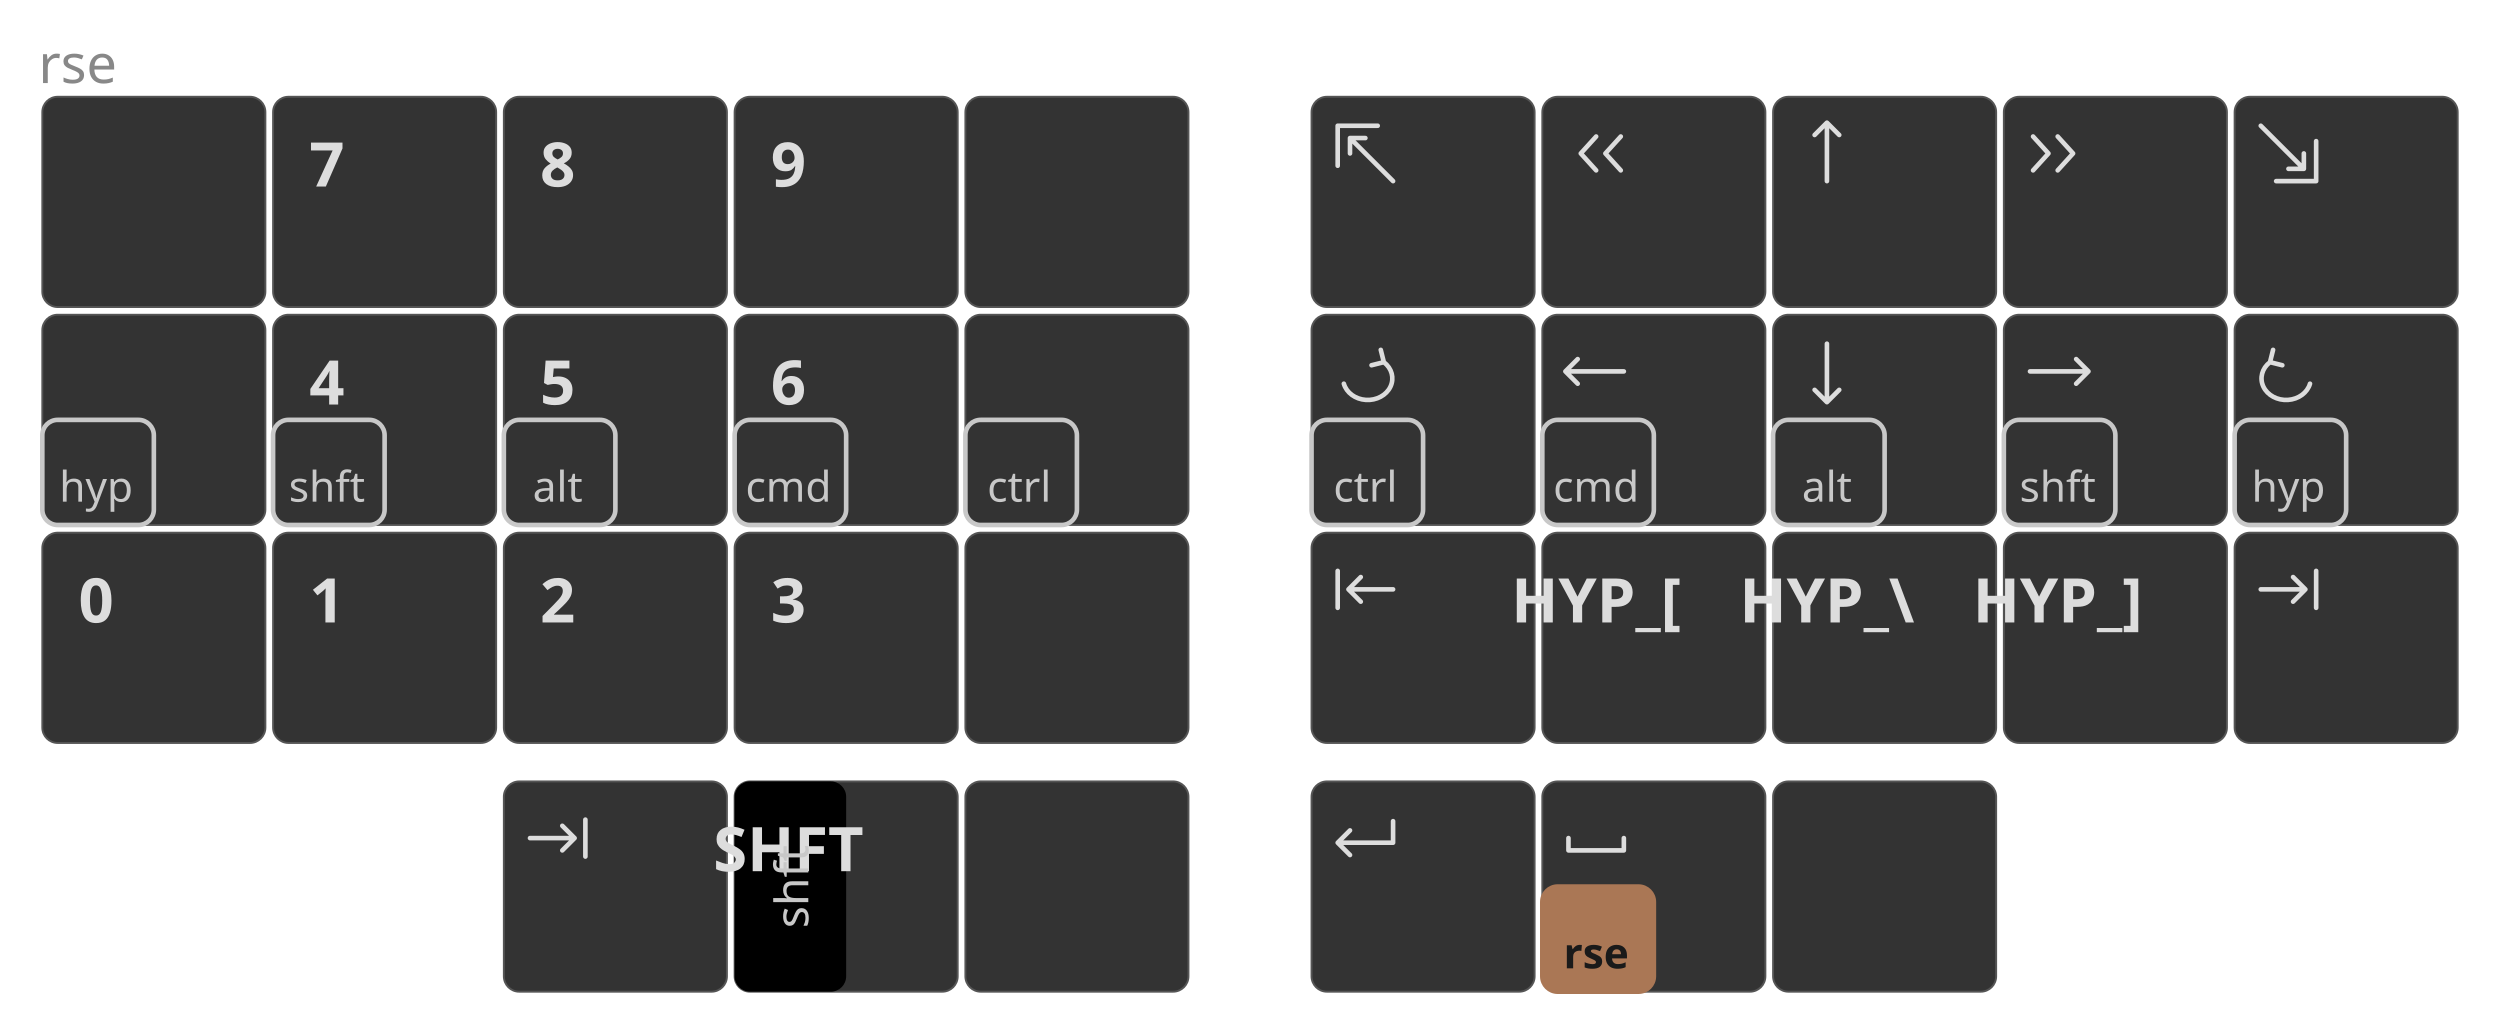
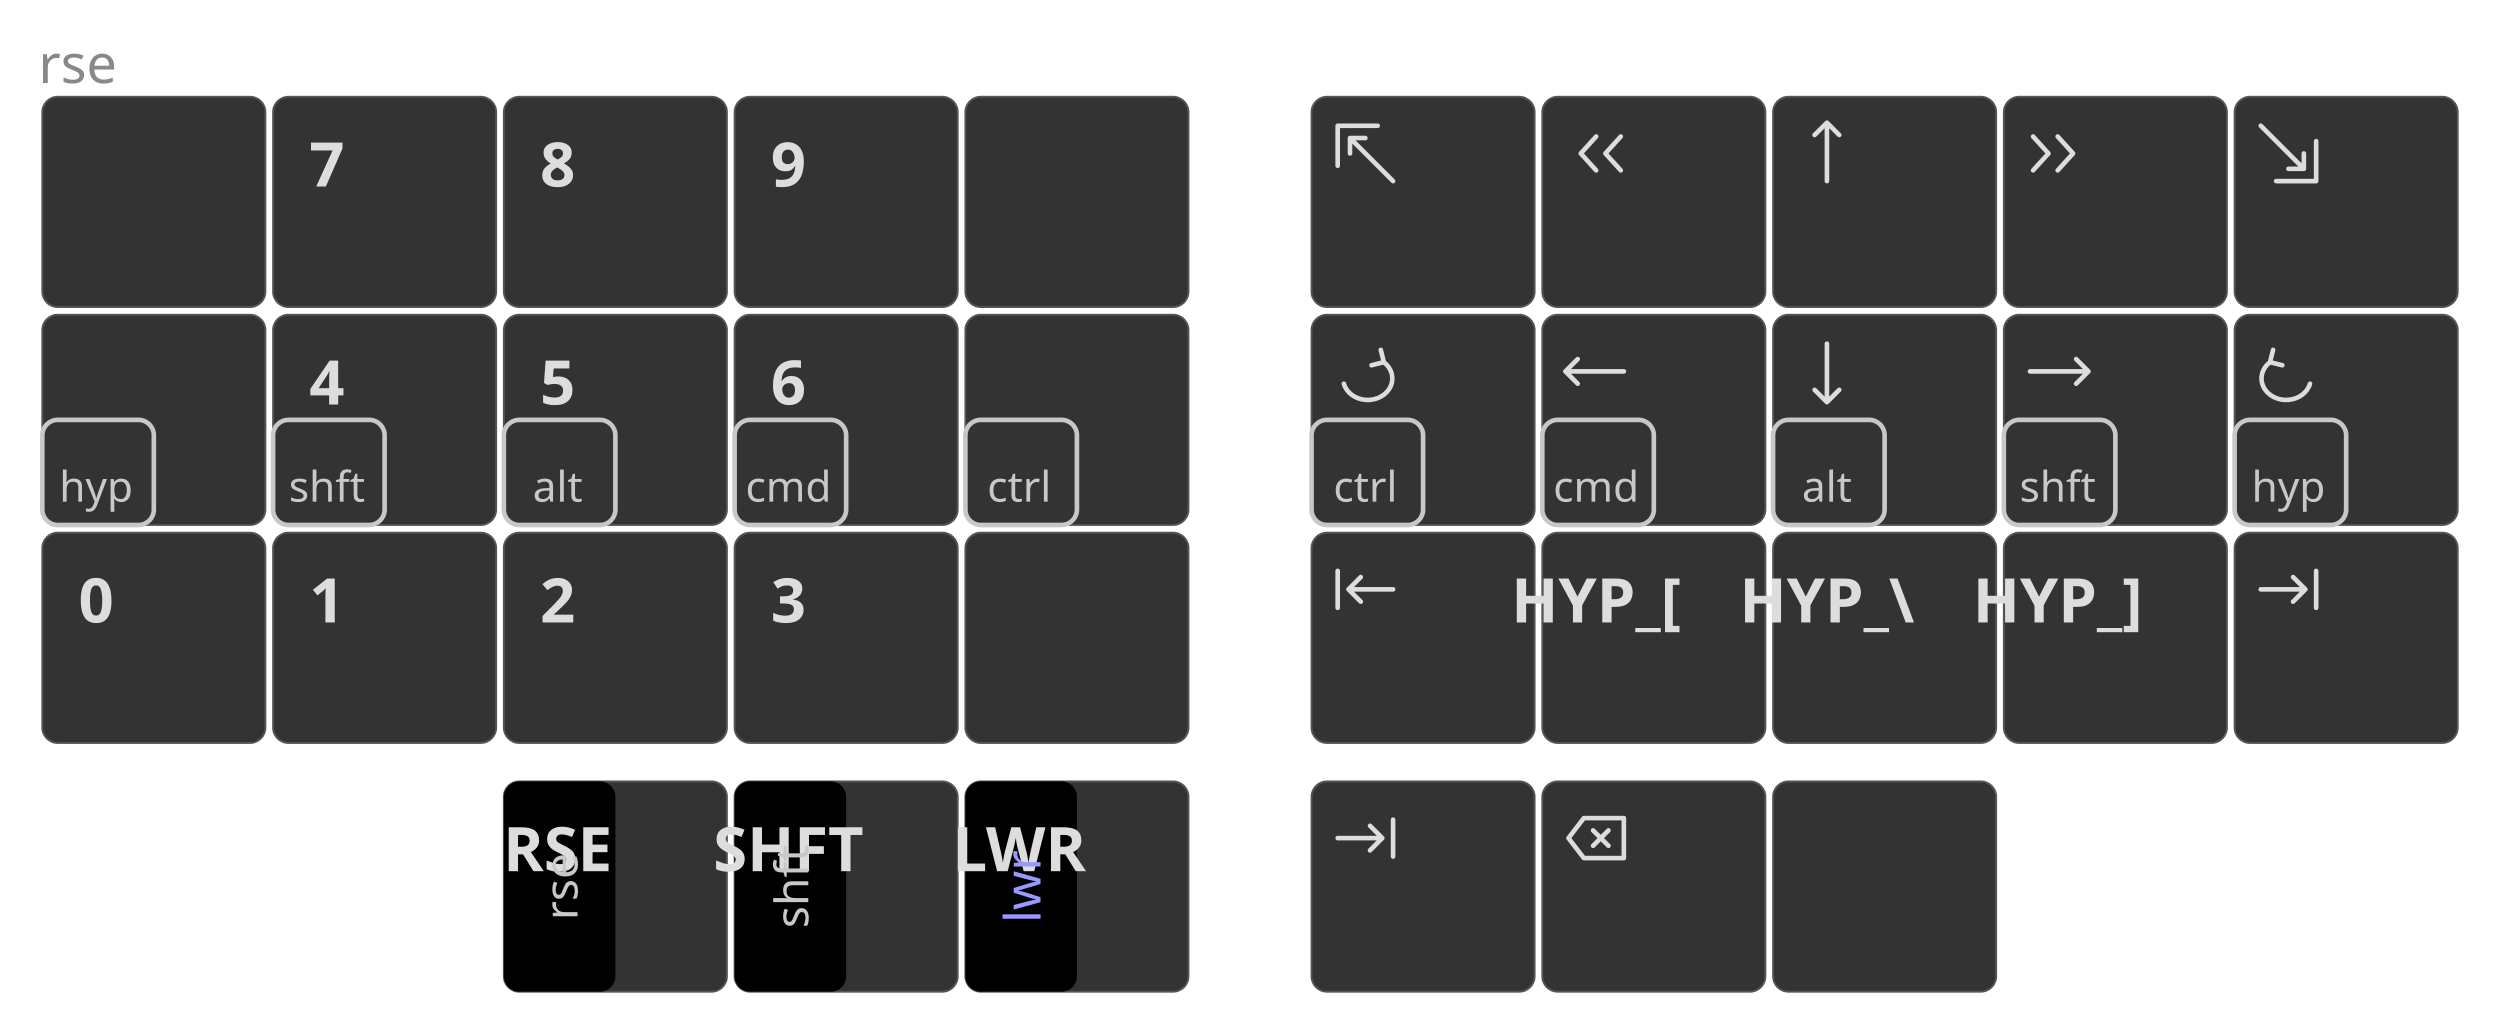
<svg xmlns="http://www.w3.org/2000/svg" class="keymap" width="650" height="267" viewBox="-10 -24 650.0 266.68">
  <style>svg.keymap { background: #1e1e2e; font-family: sans-serif; }
    rect.keycap { fill: #333333; stroke: #555555; stroke-width: 0.5px; }
    text { fill: #c8c8c8; text-anchor: middle; dominant-baseline: central; }
    text.base { font-size: 16px; font-weight: 600; fill: #dddddd; }
    text.hold { font-size: 11px; }
    text.sym { font-size: 13px; fill: #9999ff; }
    text.num { font-size: 13px; fill: #ee9944; }
    text.oneshot { font-size: 12px; font-weight: 600; }
    use.glyph { fill: none; stroke: #c8c8c8; stroke-width: 2.5px;
                stroke-linecap: round; stroke-linejoin: round; }
    use.glyph.base { stroke: #dddddd; stroke-width: 3px; }
    use.glyph.sym { stroke: #9999ff; }
    use.glyph.num { stroke: #ee9944; }
    rect.hold-box { stroke-width: 1.2px; }
    rect.hold-box.tap-preferred.mod { fill: none; stroke: #c8c8c8; }
    rect.hold-box.tap-preferred.sym { fill: none; stroke: #9999ff; }
    rect.hold-box.tap-preferred.nav { fill: none; stroke: #ee9944; }
    rect.hold-box.hold-preferred.mod { fill: #666666; stroke: #666666; }
    rect.hold-box.hold-preferred.sym { fill: #6666bb; stroke: #6666bb; }
    rect.hold-box.hold-preferred.nav { fill: #aa7755; stroke: #aa7755; }
    rect.hold-box.oneshot.mod { fill: #666666; stroke: #666666; }
    rect.hold-box.oneshot.sym { fill: #6666bb; stroke: #6666bb; }
    rect.hold-box.oneshot.nav { fill: #aa7755; stroke: #aa7755; }
    text.hold.hold-preferred.mod, text.oneshot.mod { fill: #eeeeee; font-weight: 700; }
    text.hold.hold-preferred.sym, text.oneshot.sym,
    text.hold.hold-preferred.nav, text.oneshot.nav { fill: #1a1a1a; font-weight: 700; }
    text.hold.tap-preferred { fill: #c8c8c8; }
    text.title { font-size: 14px; fill: #888888; text-anchor: start; }</style>
  <defs>
    <path id="glyph_backspace" class="symbol" transform="scale(0.4) translate(-24,-30)" d="M22,19l10,10 M22,29l10-10 M6,24l10,13h26v-26h-26z" />
    <path id="glyph_delete-word" class="symbol" transform="scale(0.4) translate(-24,-30)" d="M22,19l10,10 M22,29l10-10 M6,24l10,13h26v-26h-26z M6,17l-6,7,6,7" />
    <path id="glyph_return" class="symbol" transform="scale(0.4) translate(-24,-30)" d="M42,13V27H6 m8-8l-8,8l8,8" />
    <path id="glyph_space" class="symbol" transform="scale(0.4) translate(-24,-30)" d="M42,24V32H6V24" />
    <path id="glyph_escape" class="symbol" transform="scale(0.4) translate(-24,-30)" d="M24,24l-18-18 m0,10v-10h10 M24,6A18,18,0,1,1,6,24" />
    <path id="glyph_up" class="symbol" transform="scale(0.4) translate(-24,-30)" d="M24,42v-36 m-8,6l8-8l8,8" />
    <path id="glyph_down" class="symbol" transform="scale(0.4) translate(-24,-30)" d="M24,6v36 m-8,-6l8,8l8-8" />
    <path id="glyph_left" class="symbol" transform="scale(0.4) translate(-24,-30)" d="M42,24h-36 m6-8l-8,8l8,8" />
    <path id="glyph_right" class="symbol" transform="scale(0.4) translate(-24,-30)" d="M6,24h36 m-6-8l8,8l-8,8" />
    <path id="glyph_tab" class="symbol" transform="scale(0.4) translate(-24,-30)" d="M6,24h27 m-6-8l8,8l-8,8 M42,12V36" />
    <path id="glyph_btab" class="symbol" transform="scale(0.4) translate(-24,-30)" d="M42,24h-27 m6-8l-8,8l8,8 M6,12V36" />
    <path id="glyph_home" class="symbol" transform="scale(0.4) translate(-24,-30)" d="M42,42l-28-28 m0,10v-10h10 m8-8h-26v26" />
    <path id="glyph_end" class="symbol" transform="scale(0.4) translate(-24,-30)" d="M6,6l28,28 m0-10v10h-10 m-8,8h26v-26" />
    <path id="glyph_word-right" class="symbol" transform="scale(0.4) translate(-24,-30)" d="M8,13l10,11-10,11 M24,13l10,11-10,11" />
    <path id="glyph_word-left" class="symbol" transform="scale(0.4) translate(-24,-30)" d="M40,13l-10,11,10,11 M24,13l-10,11,10,11" />
    <path id="glyph_hist-fwd" class="symbol" transform="scale(0.4) translate(-24,-30)" d="M10,32A16,14,0,1,0,36,18 m-2,-8l2,8l-8,2" />
    <path id="glyph_hist-back" class="symbol" transform="scale(0.4) translate(-24,-30)" d="M38,32A16,14,0,1,1,12,18 m2,-8l-2,8l8,2" />
  </defs>
  <text class="title" x="0" y="-8">rse</text>
  <g transform="translate(0.00,0.00)">
    <rect class="keycap" x="1.0" y="1.0" width="58.0" height="54.67" rx="4.0" ry="4.0" />
  </g>
  <g transform="translate(60.00,0.00)">
    <rect class="keycap" x="1.0" y="1.0" width="58.0" height="54.67" rx="4.0" ry="4.0" />
    <text class="base" x="15.0" y="18.134">7</text>
  </g>
  <g transform="translate(120.00,0.00)">
    <rect class="keycap" x="1.0" y="1.0" width="58.0" height="54.67" rx="4.0" ry="4.0" />
    <text class="base" x="15.0" y="18.134">8</text>
  </g>
  <g transform="translate(180.00,0.00)">
    <rect class="keycap" x="1.0" y="1.0" width="58.0" height="54.67" rx="4.0" ry="4.0" />
    <text class="base" x="15.0" y="18.134">9</text>
  </g>
  <g transform="translate(240.00,0.00)">
    <rect class="keycap" x="1.0" y="1.0" width="58.0" height="54.67" rx="4.0" ry="4.0" />
  </g>
  <g transform="translate(330.00,0.00)">
    <rect class="keycap" x="1.0" y="1.0" width="58.0" height="54.67" rx="4.0" ry="4.0" />
    <use class="glyph base" href="#glyph_home" x="15.0" y="18.134" />
  </g>
  <g transform="translate(390.00,0.00)">
    <rect class="keycap" x="1.0" y="1.0" width="58.0" height="54.67" rx="4.0" ry="4.0" />
    <use class="glyph base" href="#glyph_word-left" x="15.0" y="18.134" />
  </g>
  <g transform="translate(450.00,0.00)">
    <rect class="keycap" x="1.0" y="1.0" width="58.0" height="54.67" rx="4.0" ry="4.0" />
    <use class="glyph base" href="#glyph_up" x="15.0" y="18.134" />
  </g>
  <g transform="translate(510.00,0.00)">
    <rect class="keycap" x="1.0" y="1.0" width="58.0" height="54.67" rx="4.0" ry="4.0" />
    <use class="glyph base" href="#glyph_word-right" x="15.0" y="18.134" />
  </g>
  <g transform="translate(570.00,0.00)">
    <rect class="keycap" x="1.0" y="1.0" width="58.0" height="54.67" rx="4.0" ry="4.0" />
    <use class="glyph base" href="#glyph_end" x="15.0" y="18.134" />
  </g>
  <g transform="translate(0.00,56.67)">
    <rect class="keycap" x="1.0" y="1.0" width="58.0" height="54.67" rx="4.0" ry="4.0" />
    <rect class="hold-box tap-preferred mod" x="1.0" y="28.335" width="29.0" height="27.335" rx="4.0" ry="4.0" />
    <text class="hold tap-preferred mod" x="15.0" y="45.336">hyp</text>
  </g>
  <g transform="translate(60.00,56.67)">
    <rect class="keycap" x="1.0" y="1.0" width="58.0" height="54.67" rx="4.0" ry="4.0" />
    <rect class="hold-box tap-preferred mod" x="1.0" y="28.335" width="29.0" height="27.335" rx="4.0" ry="4.0" />
    <text class="base" x="15.0" y="18.134">4</text>
    <text class="hold tap-preferred mod" x="15.0" y="45.336">shft</text>
  </g>
  <g transform="translate(120.00,56.67)">
    <rect class="keycap" x="1.0" y="1.0" width="58.0" height="54.67" rx="4.0" ry="4.0" />
    <rect class="hold-box tap-preferred mod" x="1.0" y="28.335" width="29.0" height="27.335" rx="4.0" ry="4.0" />
    <text class="base" x="15.0" y="18.134">5</text>
    <text class="hold tap-preferred mod" x="15.0" y="45.336">alt</text>
  </g>
  <g transform="translate(180.00,56.67)">
    <rect class="keycap" x="1.0" y="1.0" width="58.0" height="54.67" rx="4.0" ry="4.0" />
    <rect class="hold-box tap-preferred mod" x="1.0" y="28.335" width="29.0" height="27.335" rx="4.0" ry="4.0" />
    <text class="base" x="15.0" y="18.134">6</text>
    <text class="hold tap-preferred mod" x="15.0" y="45.336">cmd</text>
  </g>
  <g transform="translate(240.00,56.67)">
    <rect class="keycap" x="1.0" y="1.0" width="58.0" height="54.67" rx="4.0" ry="4.0" />
    <rect class="hold-box tap-preferred mod" x="1.0" y="28.335" width="29.0" height="27.335" rx="4.0" ry="4.0" />
    <text class="hold tap-preferred mod" x="15.0" y="45.336">ctrl</text>
  </g>
  <g transform="translate(330.00,56.67)">
    <rect class="keycap" x="1.0" y="1.0" width="58.0" height="54.67" rx="4.0" ry="4.0" />
    <rect class="hold-box tap-preferred mod" x="1.0" y="28.335" width="29.0" height="27.335" rx="4.0" ry="4.0" />
    <use class="glyph base" href="#glyph_hist-fwd" x="15.0" y="18.134" />
    <text class="hold tap-preferred mod" x="15.0" y="45.336">ctrl</text>
  </g>
  <g transform="translate(390.00,56.67)">
    <rect class="keycap" x="1.0" y="1.0" width="58.0" height="54.67" rx="4.0" ry="4.0" />
    <rect class="hold-box tap-preferred mod" x="1.0" y="28.335" width="29.0" height="27.335" rx="4.0" ry="4.0" />
    <use class="glyph base" href="#glyph_left" x="15.0" y="18.134" />
    <text class="hold tap-preferred mod" x="15.0" y="45.336">cmd</text>
  </g>
  <g transform="translate(450.00,56.67)">
    <rect class="keycap" x="1.0" y="1.0" width="58.0" height="54.67" rx="4.0" ry="4.0" />
    <rect class="hold-box tap-preferred mod" x="1.0" y="28.335" width="29.0" height="27.335" rx="4.0" ry="4.0" />
    <use class="glyph base" href="#glyph_down" x="15.0" y="18.134" />
    <text class="hold tap-preferred mod" x="15.0" y="45.336">alt</text>
  </g>
  <g transform="translate(510.00,56.67)">
    <rect class="keycap" x="1.0" y="1.0" width="58.0" height="54.67" rx="4.0" ry="4.0" />
    <rect class="hold-box tap-preferred mod" x="1.0" y="28.335" width="29.0" height="27.335" rx="4.0" ry="4.0" />
    <use class="glyph base" href="#glyph_right" x="15.0" y="18.134" />
    <text class="hold tap-preferred mod" x="15.0" y="45.336">shft</text>
  </g>
  <g transform="translate(570.00,56.67)">
    <rect class="keycap" x="1.0" y="1.0" width="58.0" height="54.67" rx="4.0" ry="4.0" />
    <rect class="hold-box tap-preferred mod" x="1.0" y="28.335" width="29.0" height="27.335" rx="4.0" ry="4.0" />
    <use class="glyph base" href="#glyph_hist-back" x="15.0" y="18.134" />
    <text class="hold tap-preferred mod" x="15.0" y="45.336">hyp</text>
  </g>
  <g transform="translate(0.00,113.34)">
    <rect class="keycap" x="1.0" y="1.0" width="58.0" height="54.67" rx="4.0" ry="4.0" />
    <text class="base" x="15.0" y="18.134">0</text>
  </g>
  <g transform="translate(60.00,113.34)">
    <rect class="keycap" x="1.0" y="1.0" width="58.0" height="54.67" rx="4.0" ry="4.0" />
    <text class="base" x="15.0" y="18.134">1</text>
  </g>
  <g transform="translate(120.00,113.34)">
    <rect class="keycap" x="1.0" y="1.0" width="58.0" height="54.67" rx="4.0" ry="4.0" />
    <text class="base" x="15.0" y="18.134">2</text>
  </g>
  <g transform="translate(180.00,113.34)">
    <rect class="keycap" x="1.0" y="1.0" width="58.0" height="54.67" rx="4.0" ry="4.0" />
    <text class="base" x="15.0" y="18.134">3</text>
  </g>
  <g transform="translate(240.00,113.34)">
    <rect class="keycap" x="1.0" y="1.0" width="58.0" height="54.67" rx="4.0" ry="4.0" />
  </g>
  <g transform="translate(330.00,113.34)">
    <rect class="keycap" x="1.0" y="1.0" width="58.0" height="54.67" rx="4.0" ry="4.0" />
    <use class="glyph base" href="#glyph_btab" x="15.0" y="18.134" />
  </g>
  <g transform="translate(390.00,113.34)">
    <rect class="keycap" x="1.0" y="1.0" width="58.0" height="54.67" rx="4.0" ry="4.0" />
    <text class="base" x="15.0" y="18.134">HYP_[</text>
  </g>
  <g transform="translate(450.00,113.34)">
    <rect class="keycap" x="1.0" y="1.0" width="58.0" height="54.67" rx="4.0" ry="4.0" />
    <text class="base" x="15.0" y="18.134">HYP_\</text>
  </g>
  <g transform="translate(510.00,113.34)">
    <rect class="keycap" x="1.0" y="1.0" width="58.0" height="54.67" rx="4.0" ry="4.0" />
    <text class="base" x="15.0" y="18.134">HYP_]</text>
  </g>
  <g transform="translate(570.00,113.34)">
    <rect class="keycap" x="1.0" y="1.0" width="58.0" height="54.67" rx="4.0" ry="4.0" />
    <use class="glyph base" href="#glyph_tab" x="15.0" y="18.134" />
  </g>
  <g transform="translate(120.00,178.01)">
    <rect class="keycap" x="1.0" y="1.0" width="58.0" height="54.67" rx="4.0" ry="4.0" />
-     <use class="glyph base" href="#glyph_tab" x="15.0" y="18.134" />
+     <rect class="hold-box sticky nav" x="1.0" y="1.0" width="29.0" height="54.67" rx="4.0" ry="4.0" />
+     <text class="base" x="15.0" y="18.134">RSE</text>
+     <text class="sticky nav" transform="translate(15.5,28.335) rotate(-90)">rse</text>
  </g>
  <g transform="translate(180.00,178.01)">
    <rect class="keycap" x="1.0" y="1.0" width="58.0" height="54.67" rx="4.0" ry="4.0" />
    <rect class="hold-box sticky mod" x="1.0" y="1.0" width="29.0" height="54.67" rx="4.0" ry="4.0" />
    <text class="base" x="15.0" y="18.134">SHFT</text>
    <text class="sticky mod" transform="translate(15.5,28.335) rotate(-90)">shft</text>
  </g>
  <g transform="translate(240.00,178.01)">
    <rect class="keycap" x="1.0" y="1.0" width="58.0" height="54.67" rx="4.0" ry="4.0" />
+     <rect class="hold-box sticky sym" x="1.0" y="1.0" width="29.0" height="54.67" rx="4.0" ry="4.0" />
+     <text class="base" x="15.0" y="18.134">LWR</text>
+     <text class="sticky sym" transform="translate(15.5,28.335) rotate(-90)">lwr</text>
  </g>
  <g transform="translate(330.00,178.01)">
    <rect class="keycap" x="1.0" y="1.0" width="58.0" height="54.67" rx="4.0" ry="4.0" />
-     <use class="glyph base" href="#glyph_return" x="15.0" y="18.134" />
+     <use class="glyph base" href="#glyph_tab" x="15.0" y="18.134" />
  </g>
  <g transform="translate(390.00,178.01)">
    <rect class="keycap" x="1.0" y="1.0" width="58.0" height="54.67" rx="4.0" ry="4.0" />
-     <rect class="hold-box hold-preferred nav" x="1.0" y="28.335" width="29.0" height="27.335" rx="4.0" ry="4.0" />
-     <use class="glyph base" href="#glyph_space" x="15.0" y="18.134" />
-     <text class="hold hold-preferred nav" x="15.0" y="45.336">rse</text>
+     <use class="glyph base" href="#glyph_backspace" x="15.0" y="18.134" />
  </g>
  <g transform="translate(450.00,178.01)">
    <rect class="keycap" x="1.0" y="1.0" width="58.0" height="54.67" rx="4.0" ry="4.0" />
  </g>
</svg>
